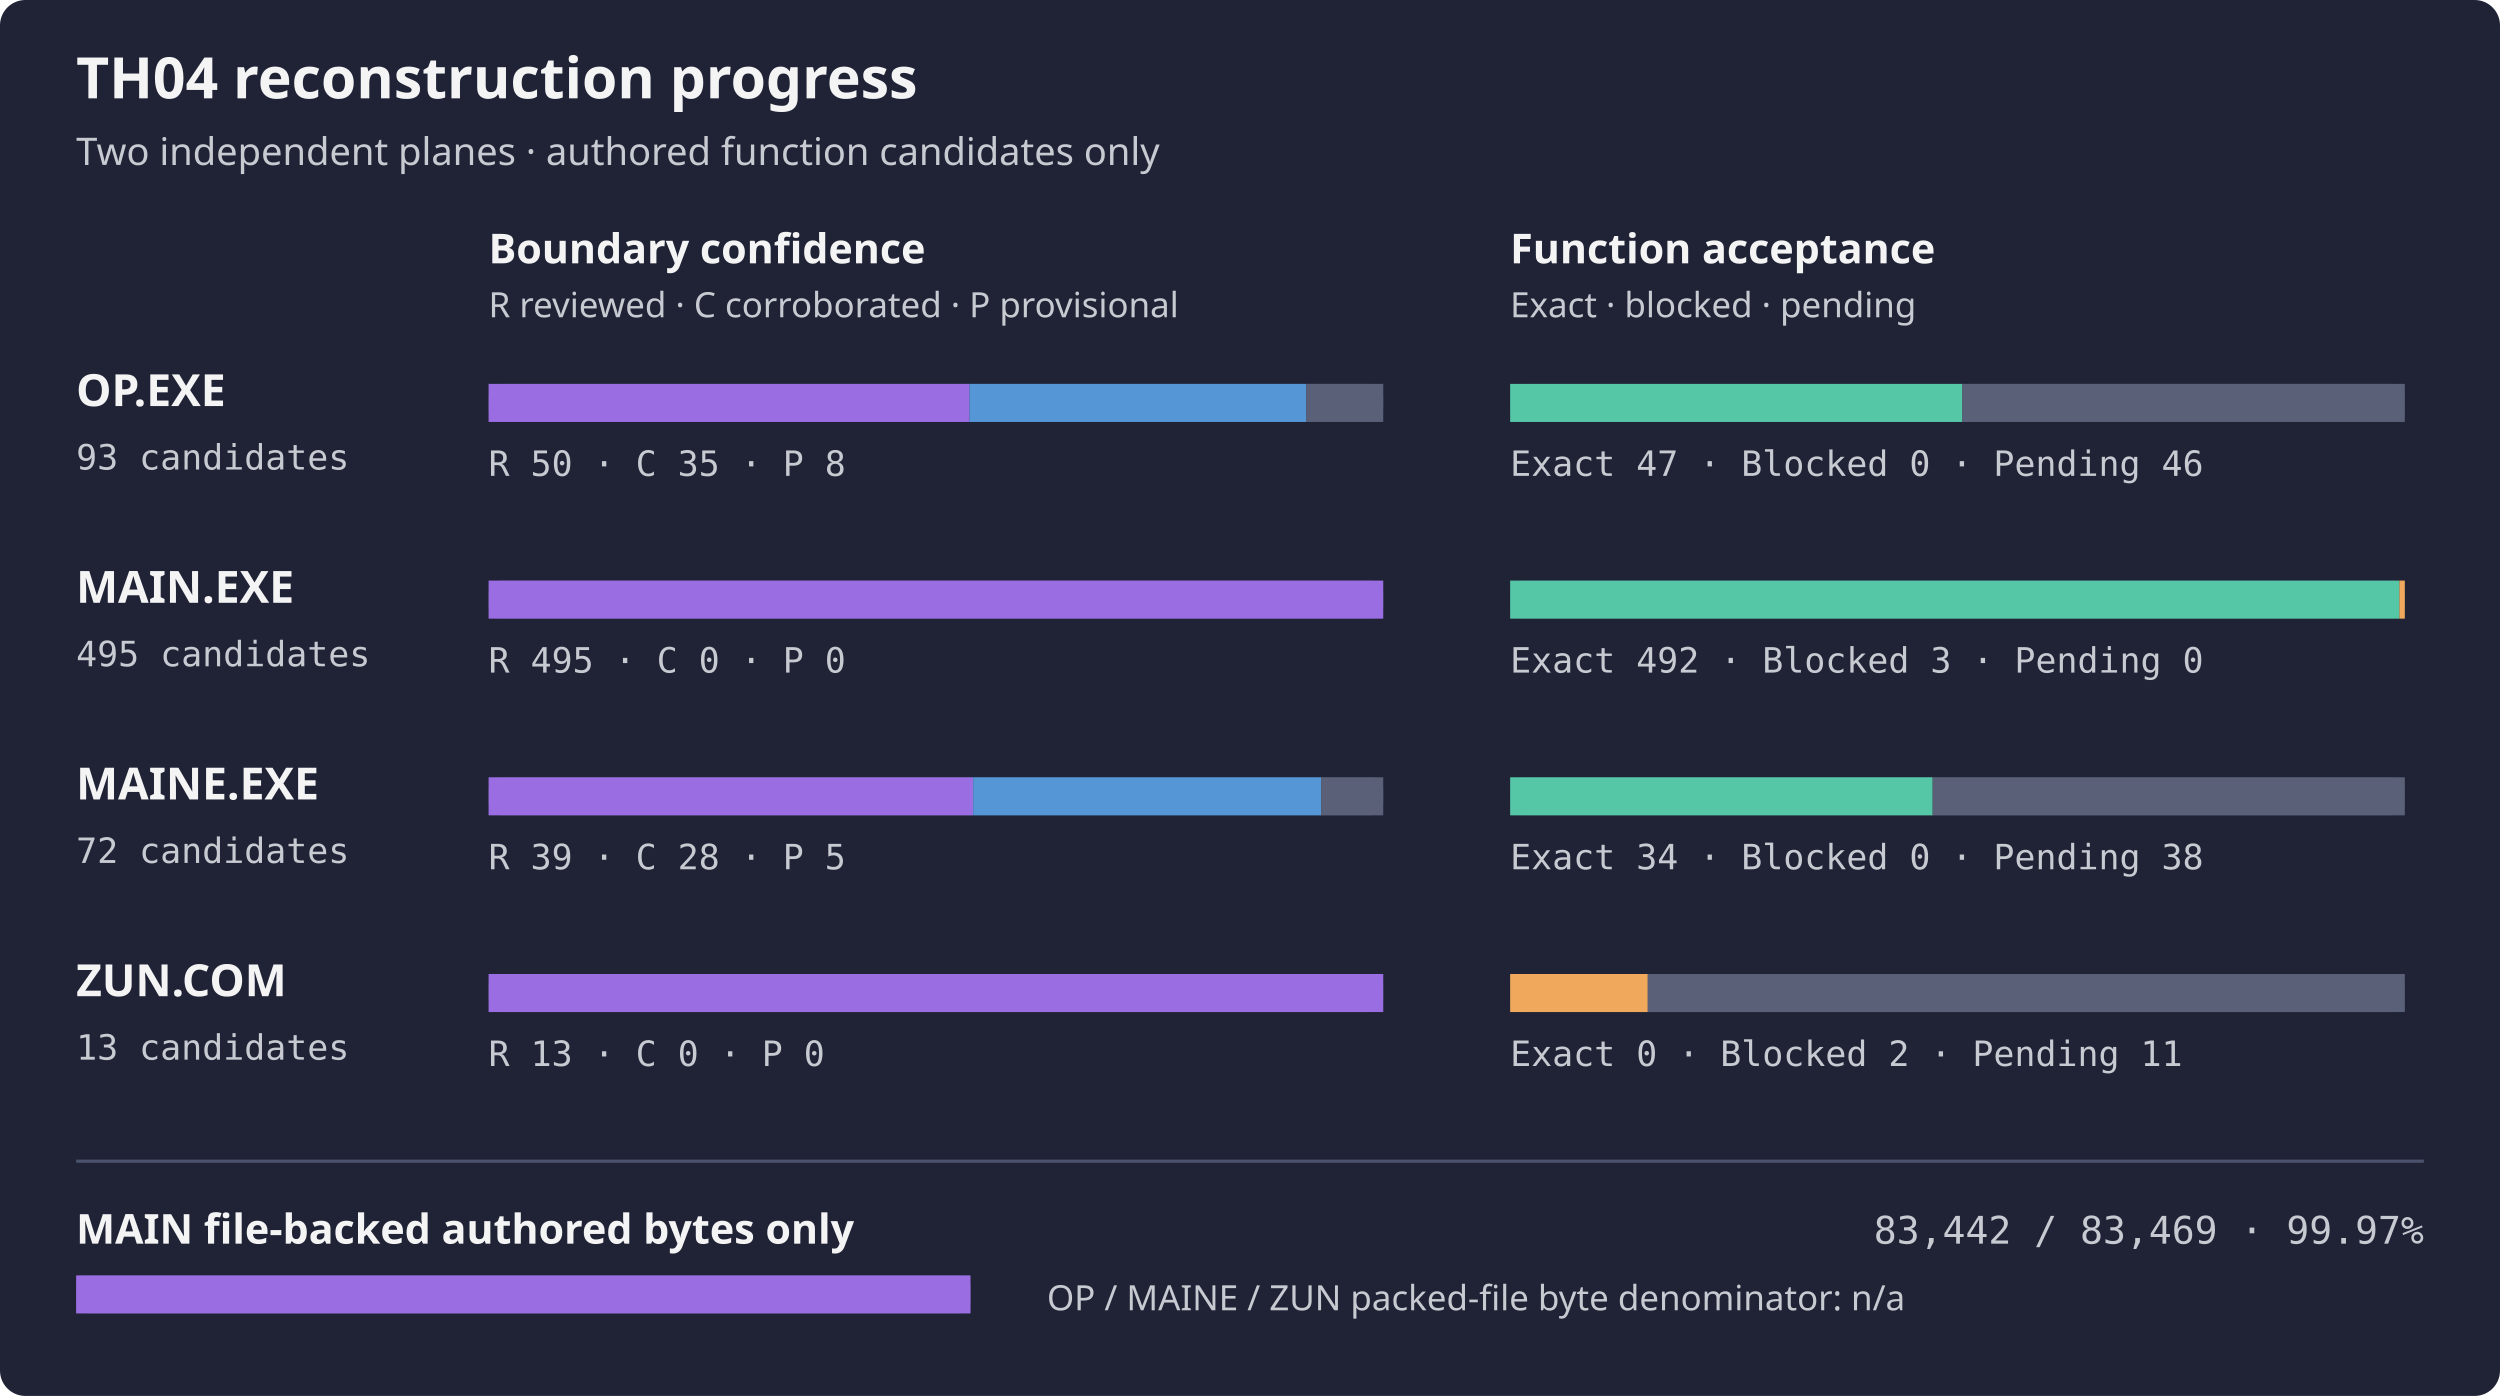
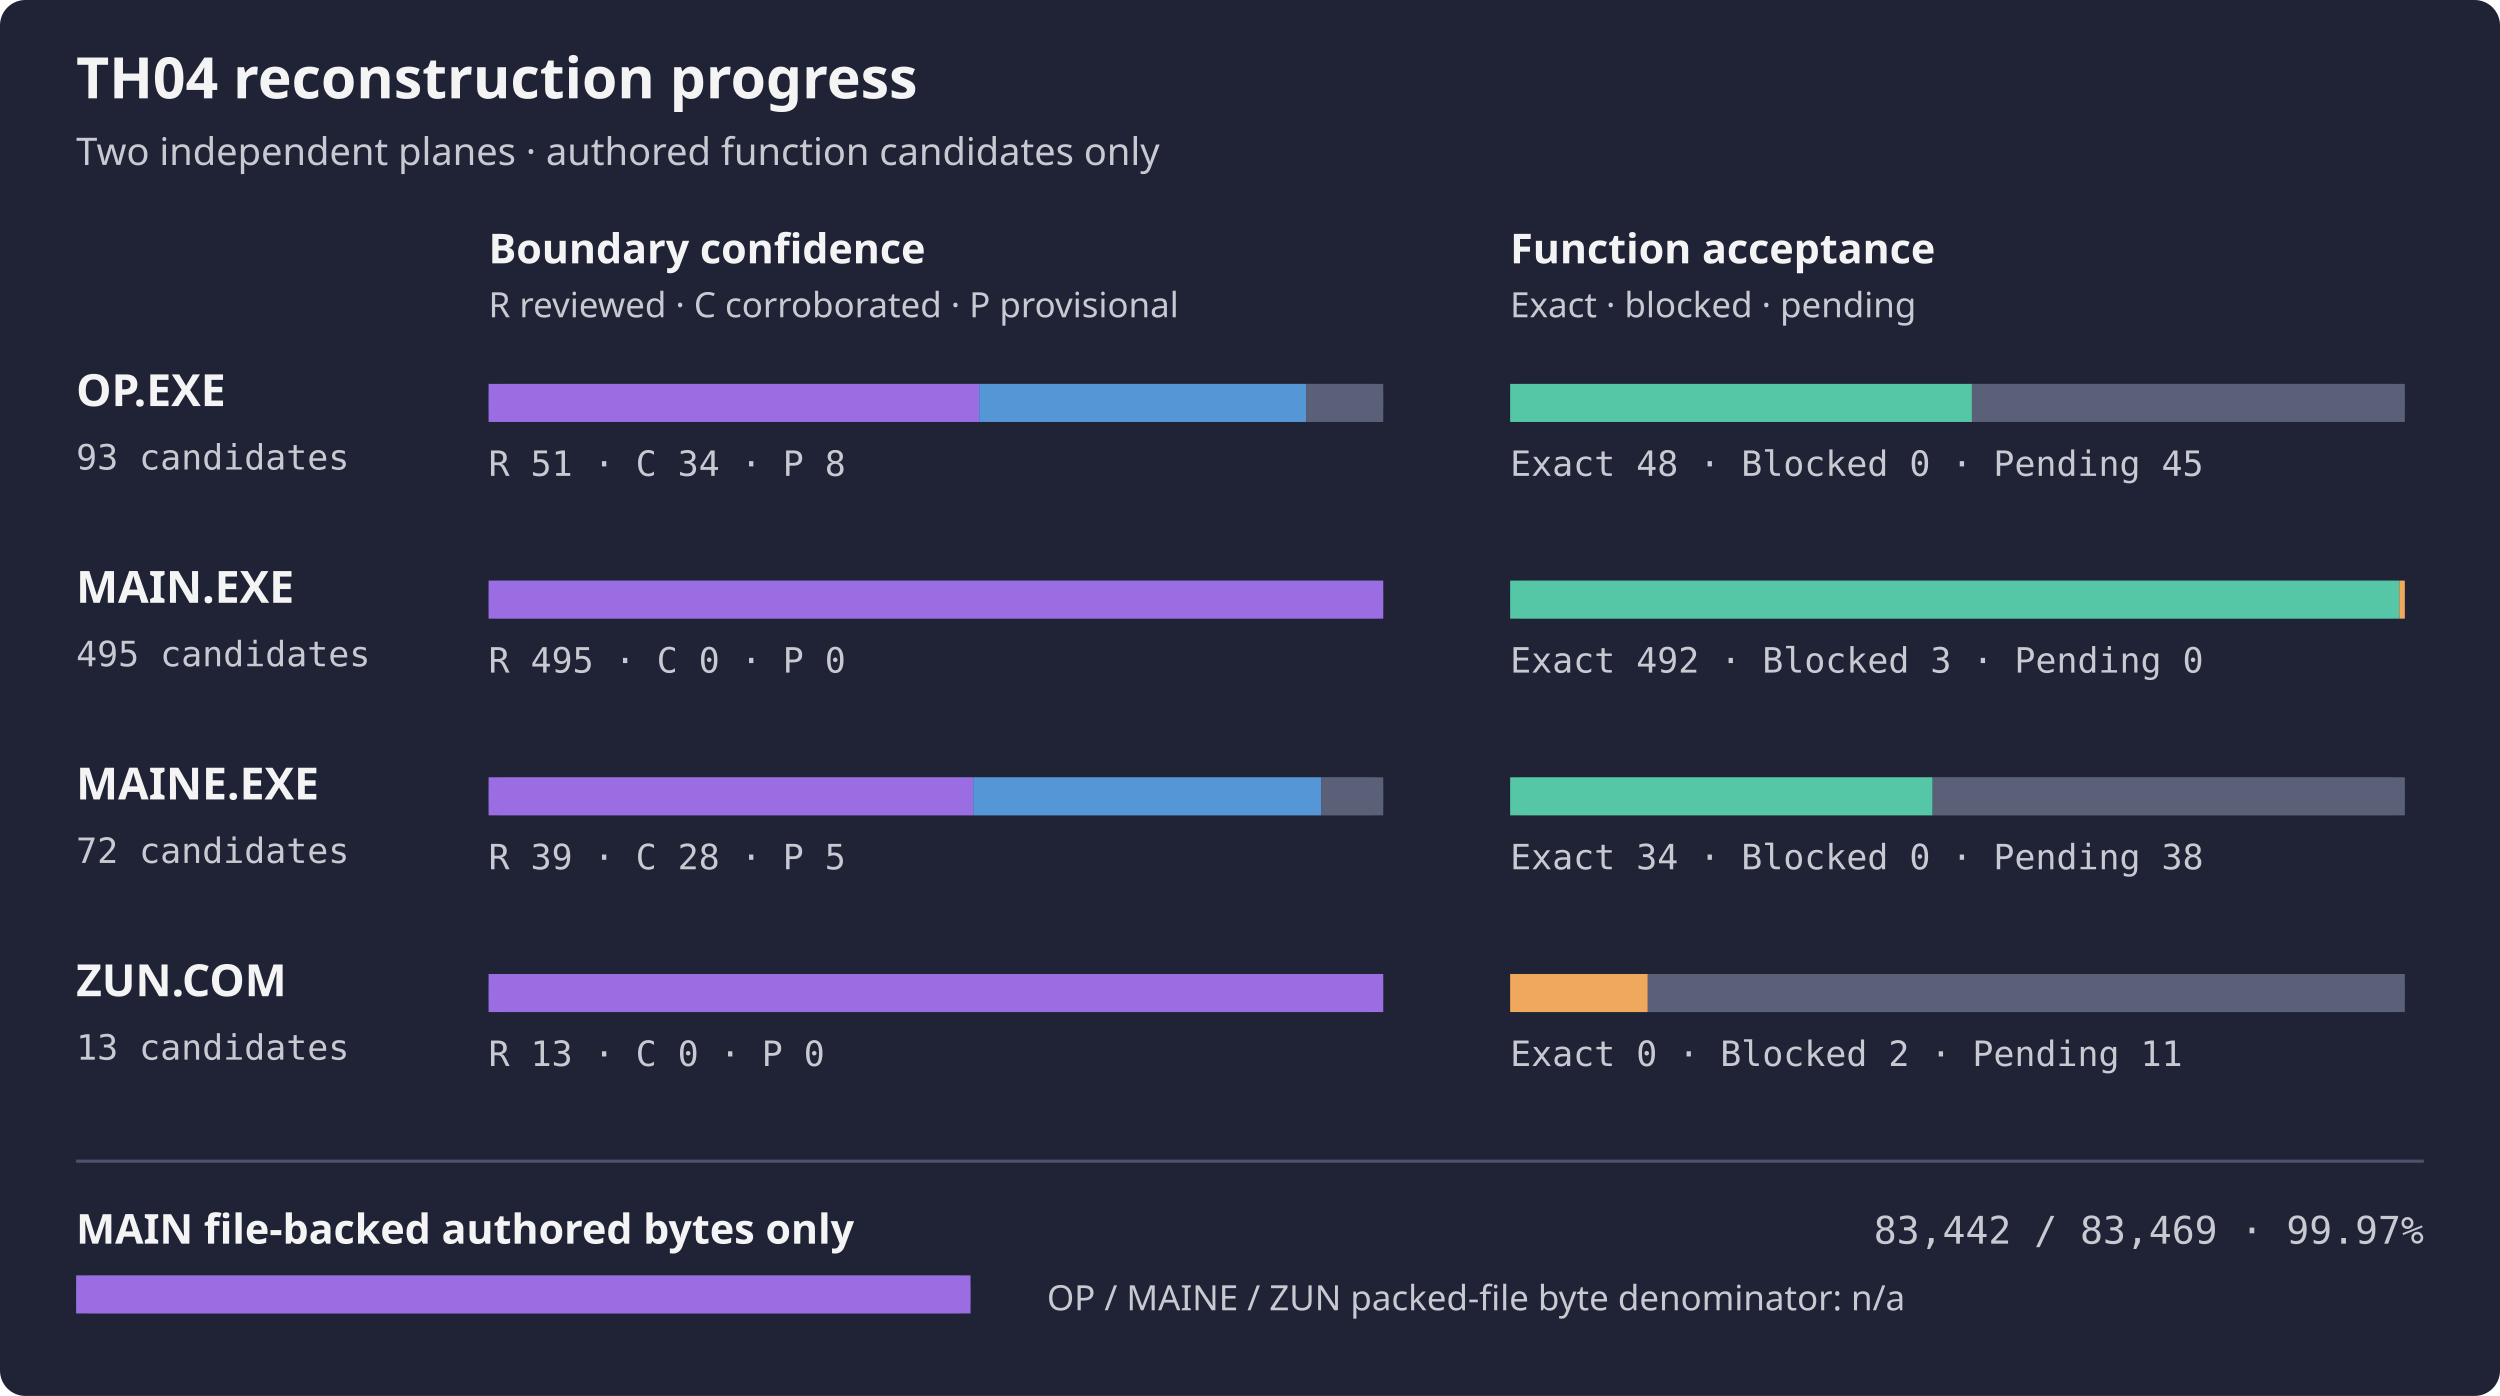
<svg xmlns="http://www.w3.org/2000/svg" width="788" height="440" role="img" aria-label="TH04 per-artifact reconstruction progress">
  <rect width="788" height="440" rx="8" fill="#1f2335" />
  <text x="24" y="31" fill="#f4f4f5" font-family="sans-serif" font-size="18" font-weight="600">TH04 reconstruction progress</text>
  <text x="24" y="52" fill="#c8cad2" font-family="sans-serif" font-size="12">Two independent planes · authored function candidates only</text>
  <text x="154" y="83" fill="#f4f4f5" font-family="sans-serif" font-size="13" font-weight="600">Boundary confidence</text>
  <text x="476" y="83" fill="#f4f4f5" font-family="sans-serif" font-size="13" font-weight="600">Function acceptance</text>
  <text x="154" y="100" fill="#c8cad2" font-family="sans-serif" font-size="11">R reviewed · C corroborated · P provisional</text>
  <text x="476" y="100" fill="#c8cad2" font-family="sans-serif" font-size="11">Exact · blocked · pending</text>
  <text x="24" y="128" fill="#f4f4f5" font-family="sans-serif" font-size="14" font-weight="600">OP.EXE</text>
  <text x="24" y="148" fill="#c8cad2" font-family="monospace" font-size="11">93 candidates</text>
  <rect x="154" y="121" width="282" height="12" rx="4" fill="#353b52" />
-   <rect x="154.00" y="121" width="151.61" height="12" fill="#9b6de3" />
-   <rect x="305.61" y="121" width="106.13" height="12" fill="#5496d6" />
+   <rect x="154.00" y="121" width="154.65" height="12" fill="#9b6de3" />
+   <rect x="308.65" y="121" width="103.10" height="12" fill="#5496d6" />
  <rect x="411.74" y="121" width="24.26" height="12" fill="#596078" />
  <rect x="476" y="121" width="282" height="12" rx="4" fill="#353b52" />
-   <rect x="476.00" y="121" width="142.52" height="12" fill="#55c7a6" />
-   <rect x="618.52" y="121" width="139.48" height="12" fill="#596078" />
-   <text x="154" y="150" fill="#c8cad2" font-family="monospace" font-size="11">R 50 · C 35 · P 8</text>
-   <text x="476" y="150" fill="#c8cad2" font-family="monospace" font-size="11">Exact 47 · Blocked 0 · Pending 46</text>
+   <rect x="476.00" y="121" width="145.55" height="12" fill="#55c7a6" />
+   <rect x="621.55" y="121" width="136.45" height="12" fill="#596078" />
+   <text x="154" y="150" fill="#c8cad2" font-family="monospace" font-size="11">R 51 · C 34 · P 8</text>
+   <text x="476" y="150" fill="#c8cad2" font-family="monospace" font-size="11">Exact 48 · Blocked 0 · Pending 45</text>
  <text x="24" y="190" fill="#f4f4f5" font-family="sans-serif" font-size="14" font-weight="600">MAIN.EXE</text>
  <text x="24" y="210" fill="#c8cad2" font-family="monospace" font-size="11">495 candidates</text>
  <rect x="154" y="183" width="282" height="12" rx="4" fill="#353b52" />
  <rect x="154.00" y="183" width="282.00" height="12" fill="#9b6de3" />
  <rect x="476" y="183" width="282" height="12" rx="4" fill="#353b52" />
  <rect x="476.00" y="183" width="280.29" height="12" fill="#55c7a6" />
  <rect x="756.29" y="183" width="1.71" height="12" fill="#f0a95c" />
  <text x="154" y="212" fill="#c8cad2" font-family="monospace" font-size="11">R 495 · C 0 · P 0</text>
  <text x="476" y="212" fill="#c8cad2" font-family="monospace" font-size="11">Exact 492 · Blocked 3 · Pending 0</text>
  <text x="24" y="252" fill="#f4f4f5" font-family="sans-serif" font-size="14" font-weight="600">MAINE.EXE</text>
  <text x="24" y="272" fill="#c8cad2" font-family="monospace" font-size="11">72 candidates</text>
  <rect x="154" y="245" width="282" height="12" rx="4" fill="#353b52" />
  <rect x="154.00" y="245" width="152.75" height="12" fill="#9b6de3" />
  <rect x="306.75" y="245" width="109.67" height="12" fill="#5496d6" />
  <rect x="416.42" y="245" width="19.58" height="12" fill="#596078" />
  <rect x="476" y="245" width="282" height="12" rx="4" fill="#353b52" />
  <rect x="476.00" y="245" width="133.17" height="12" fill="#55c7a6" />
  <rect x="609.17" y="245" width="148.83" height="12" fill="#596078" />
  <text x="154" y="274" fill="#c8cad2" font-family="monospace" font-size="11">R 39 · C 28 · P 5</text>
  <text x="476" y="274" fill="#c8cad2" font-family="monospace" font-size="11">Exact 34 · Blocked 0 · Pending 38</text>
  <text x="24" y="314" fill="#f4f4f5" font-family="sans-serif" font-size="14" font-weight="600">ZUN.COM</text>
  <text x="24" y="334" fill="#c8cad2" font-family="monospace" font-size="11">13 candidates</text>
  <rect x="154" y="307" width="282" height="12" rx="4" fill="#353b52" />
  <rect x="154.00" y="307" width="282.00" height="12" fill="#9b6de3" />
  <rect x="476" y="307" width="282" height="12" rx="4" fill="#353b52" />
  <rect x="476.00" y="307" width="43.38" height="12" fill="#f0a95c" />
  <rect x="519.38" y="307" width="238.62" height="12" fill="#596078" />
  <text x="154" y="336" fill="#c8cad2" font-family="monospace" font-size="11">R 13 · C 0 · P 0</text>
  <text x="476" y="336" fill="#c8cad2" font-family="monospace" font-size="11">Exact 0 · Blocked 2 · Pending 11</text>
  <path d="M24 366 H764" stroke="#4b526d" />
  <text x="24" y="392" fill="#f4f4f5" font-family="sans-serif" font-size="13" font-weight="600">MAIN file-backed authored bytes only</text>
  <text x="764" y="392" fill="#c8cad2" text-anchor="end" font-family="monospace" font-size="12">83,442 / 83,469 · 99.97%</text>
  <rect x="24" y="402" width="282" height="12" rx="4" fill="#353b52" />
  <rect x="24" y="402" width="281.91" height="12" fill="#9b6de3" />
  <text x="330" y="413" fill="#c8cad2" font-family="sans-serif" font-size="11">OP / MAINE / ZUN packed-file byte denominator: n/a</text>
</svg>
